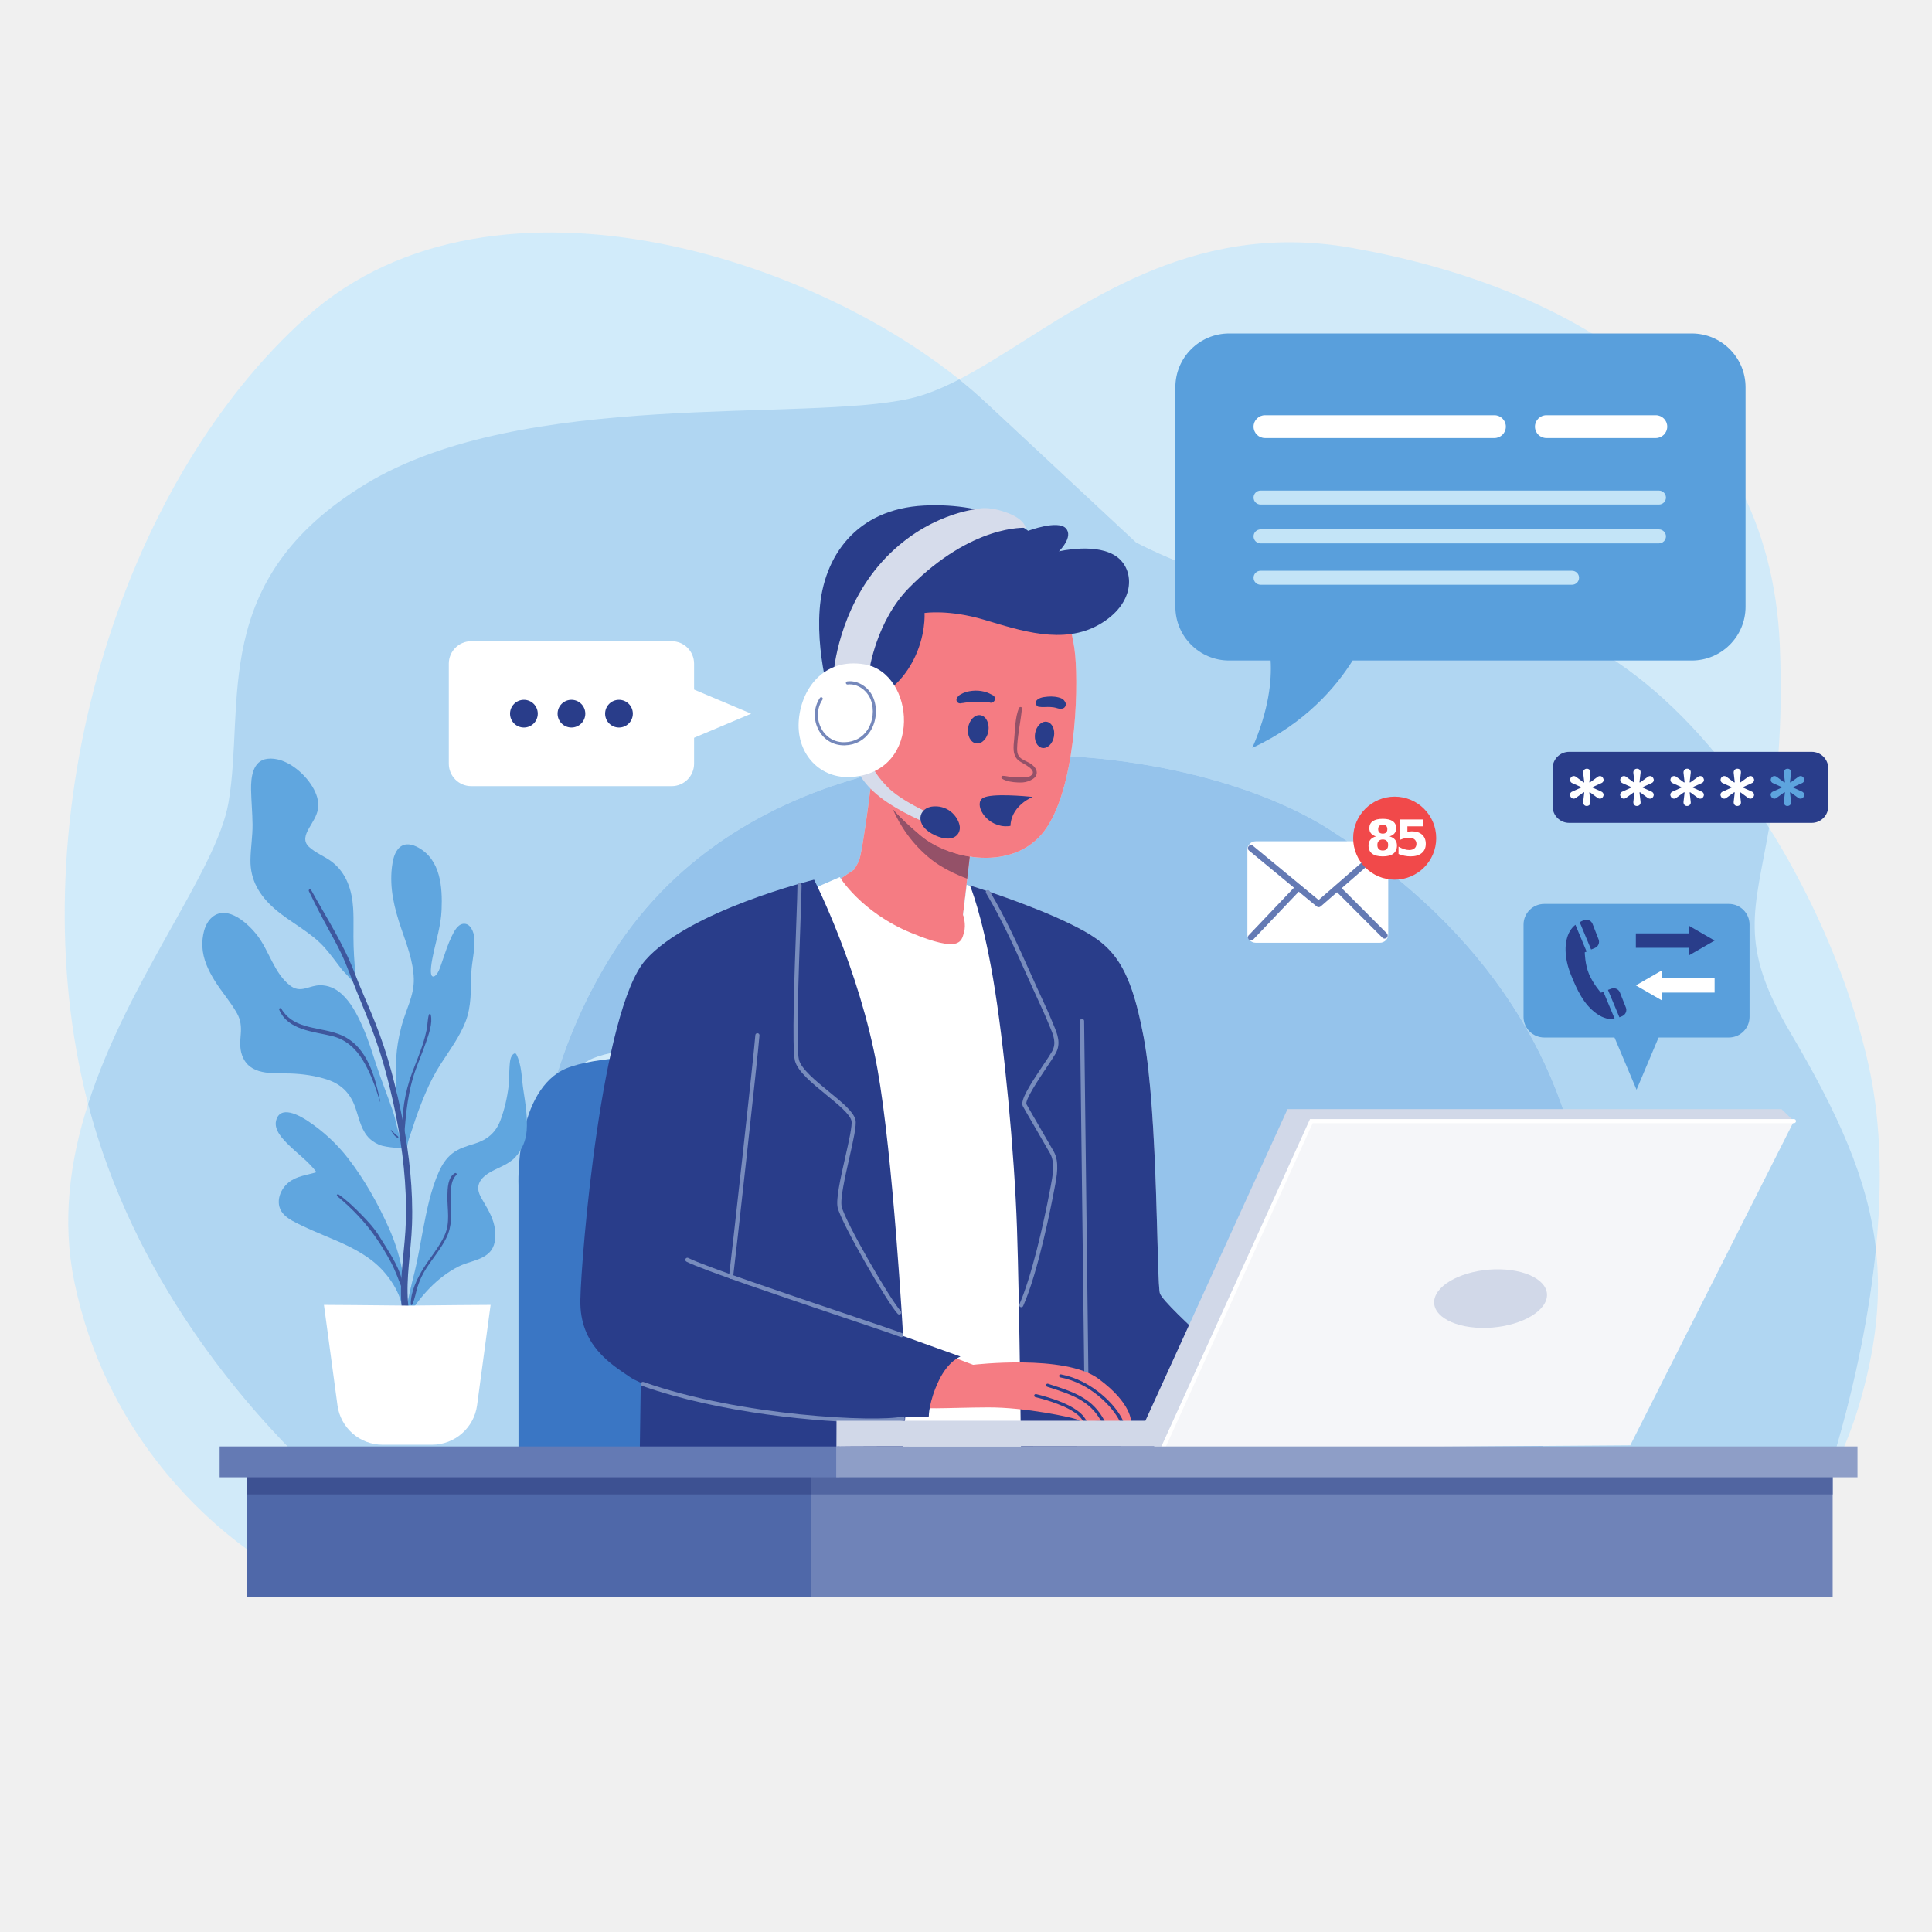
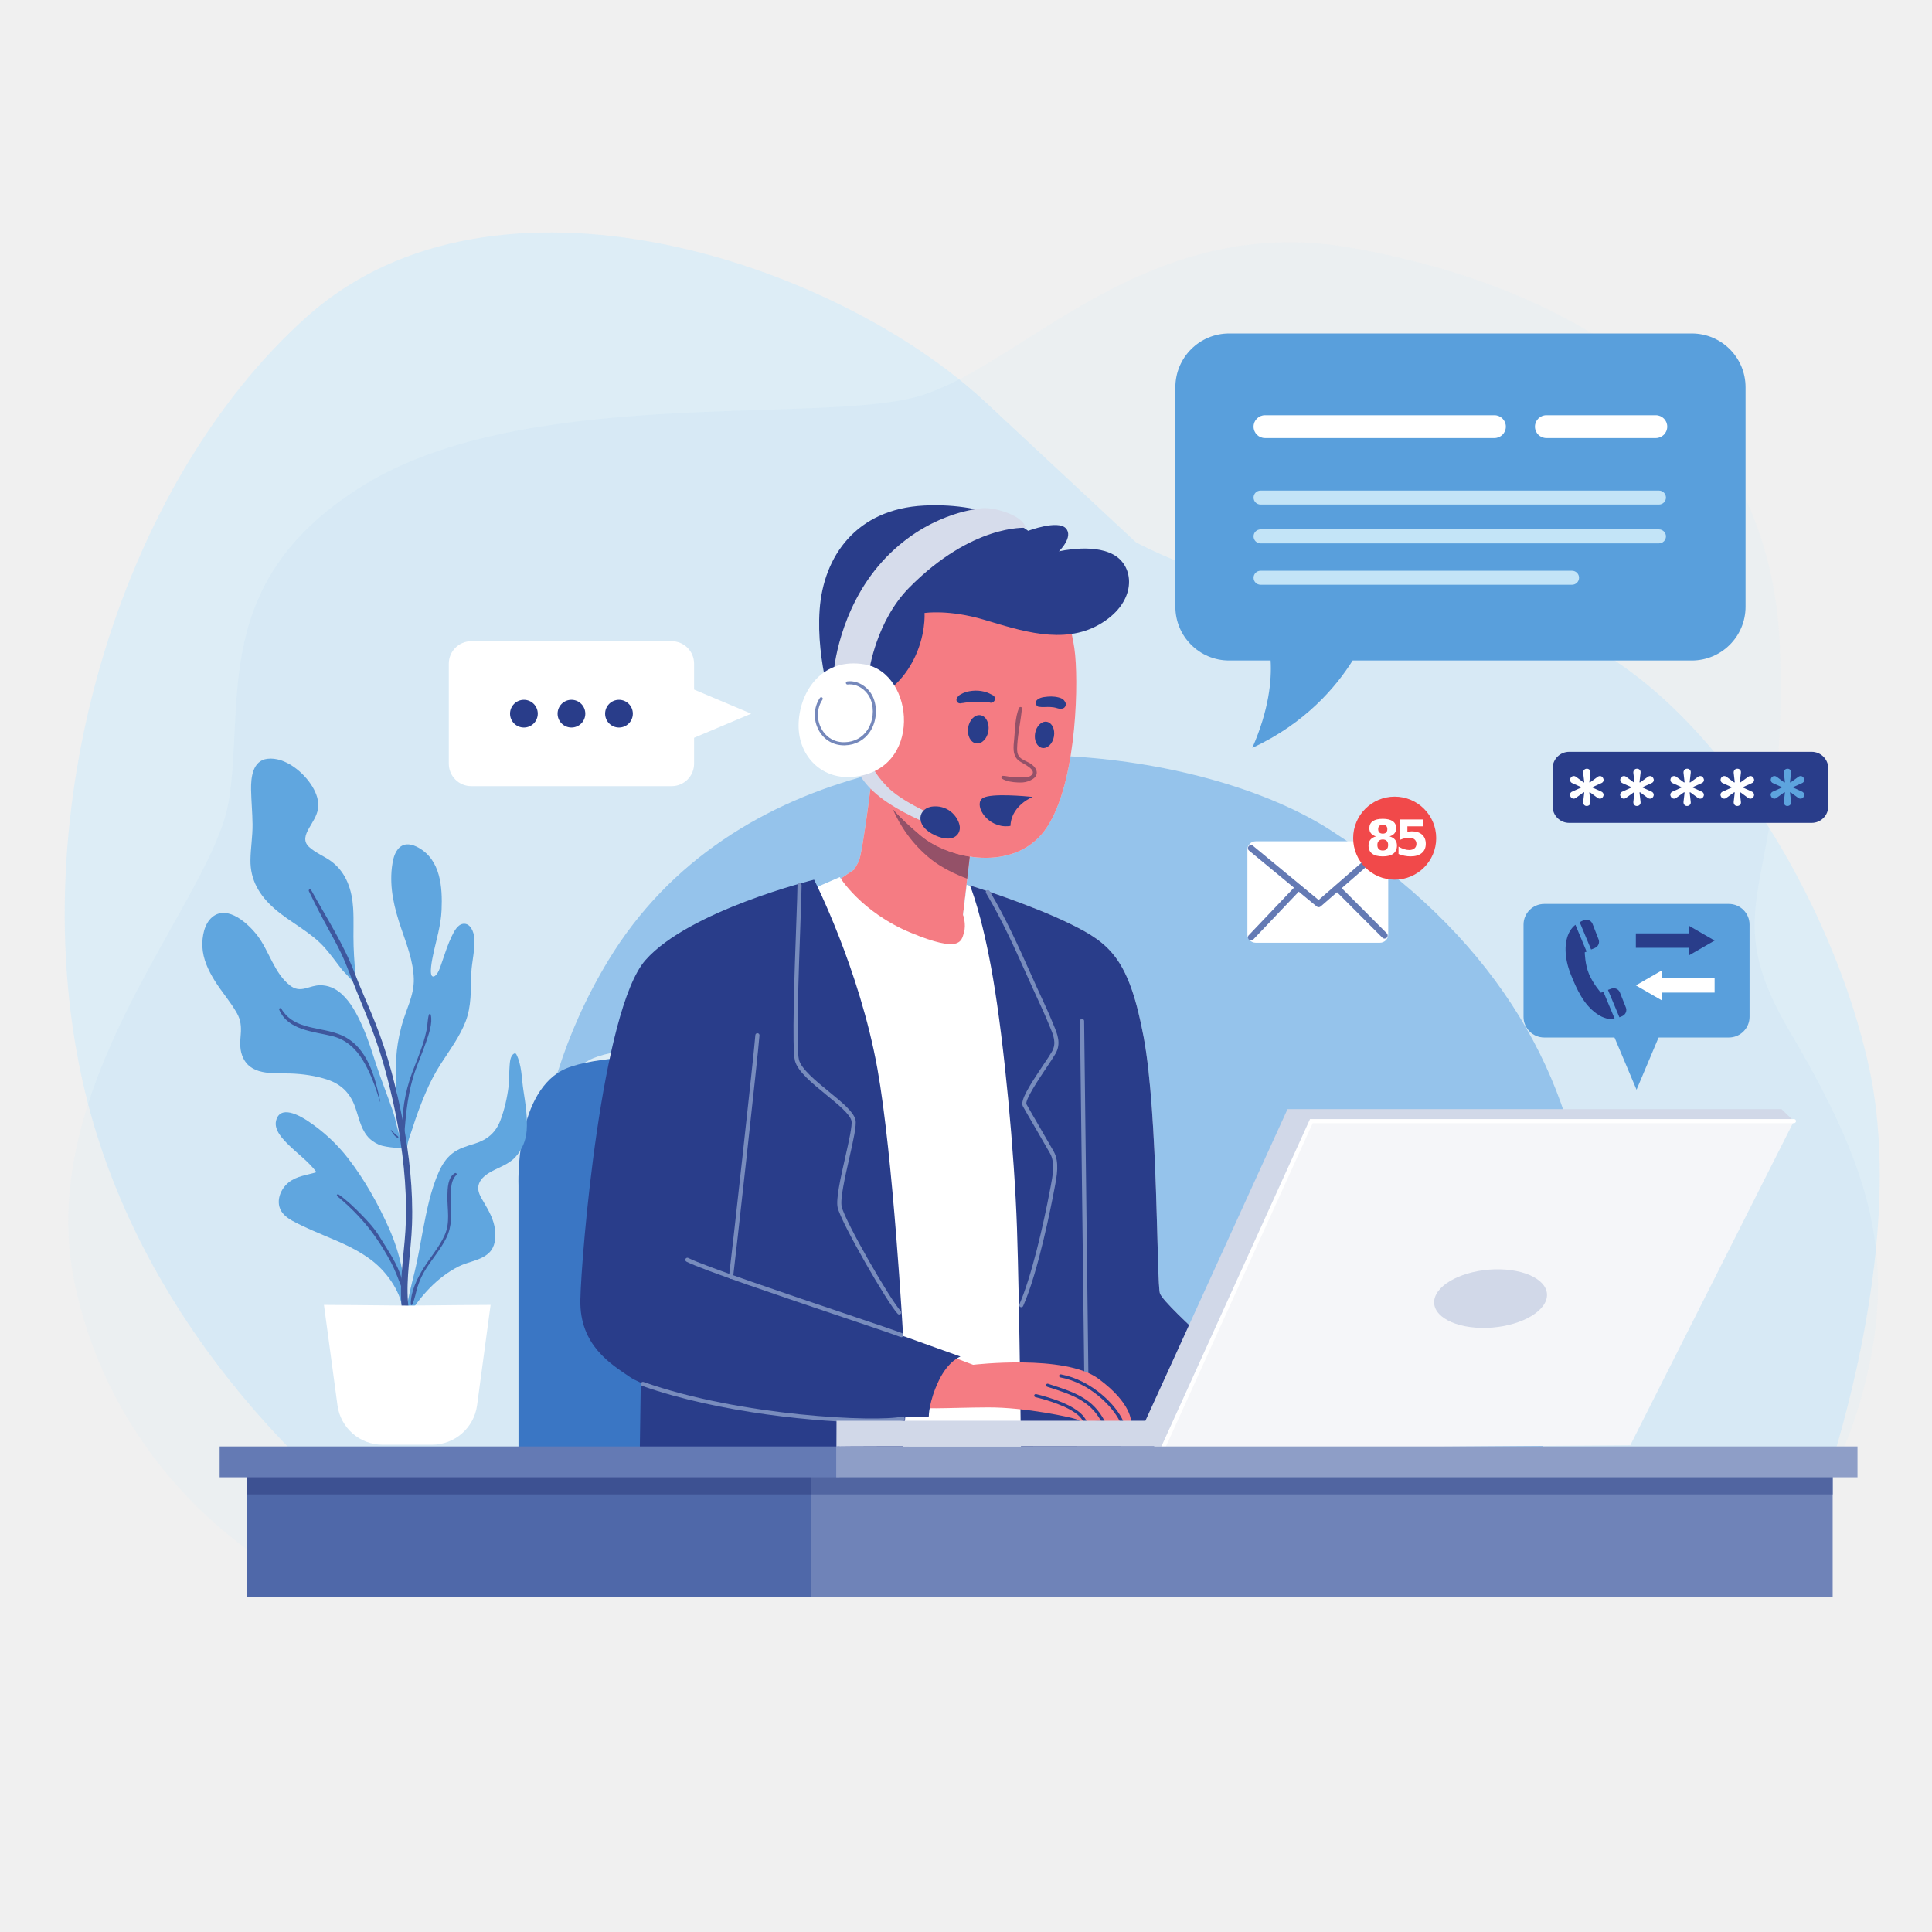
<svg xmlns="http://www.w3.org/2000/svg" version="1.1" viewBox="0 0 666.667 666.667">
  <g transform="matrix(1.070911,0,0,1.070911,-23.7894,-22.38408)" stroke-width="1.333">
    <g id="background">
-       <path d="m101.905 520.181c-14.949-10.829-45.823-38.324-55.724-86.176-4.109-19.859-1.417-39.189 4.414-57.36 14.585 55.981 49.753 96.793 72.333 118.326h-21.023v25.209m510.826-25.209h-1.099c5.371-17.309 12.275-43.6 15.041-71.552 1.633 14.569 0.269 29.68-4.495 47-2.651 9.641-5.935 17.757-9.448 24.552m-20.48-207.342c-24.105-38.368-58.06-68.838-94.586-68.838-0.791 0-1.588 0.015-2.38 0.043-2.531 0.092-5.031 0.136-7.508 0.136-56.961 0-99.528-23.308-99.528-23.308l-48.551-45.241c-2.632-2.452-5.445-4.883-8.416-7.269 27.209-14.075 59.451-44.185 106.412-44.185 6.409 0 13.091 0.56 20.073 1.8 68.412 12.137 134.62 48.551 137.93 128 1.124 26.995-1.063 45.072-3.447 58.864" fill="#d1eaf9" />
-       <path d="m143.285 512.35s-72.828-51.861-93.793-140.137c-20.966-88.276 11.034-195.31 71.724-249.379 60.69-54.068 169.931-17.655 218.483 27.587l48.551 45.241s46.345 25.379 107.036 23.172c60.689-2.207 114.757 80.552 129.102 145.656 14.344 65.103-19.863 151.17-19.863 151.17l-461.239-3.309" fill="#d1ebfa" />
-       <path d="m611.632 494.971h-95.156c9.241-24.563 19.527-59.131 16.489-85.242-5.261-45.24-30.521-88.274-82.094-121.378-19.544-12.545-50.272-21.763-83.709-23.748 2.041-12.46 2.132-25.597 1.501-32.528-1.103-12.137-6.896-22.069-6.896-22.069s-10.892-6.177-24.815-6.177c-4.213 0-8.705 0.567-13.255 2.04-19.587 6.344-26.483 36.689-24.276 52.689 0.629 4.56 1.768 8.479 3.276 11.921-33.712 8.769-64.745 27.376-84.428 59.803-28.899 47.612-27.064 97.644-19.308 133.02v31.671h-76.034c-22.58-21.533-57.748-62.345-72.333-118.326 12.961-40.387 41.436-75.052 45.241-97.122 5.518-32-6.62-71.724 44.139-102.62 50.757-30.897 141.241-19.863 175.448-27.587 5.136-1.16 10.396-3.339 15.86-6.165 2.971 2.387 5.784 4.817 8.416 7.269l48.551 45.241s42.567 23.308 99.528 23.308c2.477 0 4.977-0.044 7.508-0.136 0.792-0.028 1.589-0.043 2.38-0.043 36.527 0 70.481 30.471 94.586 68.838-4.631 26.797-9.999 37.413 6.756 65.825 15.421 26.148 25.139 47.407 27.667 69.965-2.767 27.952-9.671 54.243-15.041 71.552" fill="#b0d6f2" />
+       <path d="m101.905 520.181c-14.949-10.829-45.823-38.324-55.724-86.176-4.109-19.859-1.417-39.189 4.414-57.36 14.585 55.981 49.753 96.793 72.333 118.326h-21.023v25.209m510.826-25.209h-1.099c5.371-17.309 12.275-43.6 15.041-71.552 1.633 14.569 0.269 29.68-4.495 47-2.651 9.641-5.935 17.757-9.448 24.552m-20.48-207.342c-24.105-38.368-58.06-68.838-94.586-68.838-0.791 0-1.588 0.015-2.38 0.043-2.531 0.092-5.031 0.136-7.508 0.136-56.961 0-99.528-23.308-99.528-23.308l-48.551-45.241c-2.632-2.452-5.445-4.883-8.416-7.269 27.209-14.075 59.451-44.185 106.412-44.185 6.409 0 13.091 0.56 20.073 1.8 68.412 12.137 134.62 48.551 137.93 128 1.124 26.995-1.063 45.072-3.447 58.864" fill="#d1eaf922" />
+       <path class="dark:hidden" d="m143.285 512.35s-72.828-51.861-93.793-140.137c-20.966-88.276 11.034-195.31 71.724-249.379 60.69-54.068 169.931-17.655 218.483 27.587l48.551 45.241s46.345 25.379 107.036 23.172c60.689-2.207 114.757 80.552 129.102 145.656 14.344 65.103-19.863 151.17-19.863 151.17l-461.239-3.309" fill="#d1ebfa99" />
+       <path d="m611.632 494.971h-95.156c9.241-24.563 19.527-59.131 16.489-85.242-5.261-45.24-30.521-88.274-82.094-121.378-19.544-12.545-50.272-21.763-83.709-23.748 2.041-12.46 2.132-25.597 1.501-32.528-1.103-12.137-6.896-22.069-6.896-22.069s-10.892-6.177-24.815-6.177c-4.213 0-8.705 0.567-13.255 2.04-19.587 6.344-26.483 36.689-24.276 52.689 0.629 4.56 1.768 8.479 3.276 11.921-33.712 8.769-64.745 27.376-84.428 59.803-28.899 47.612-27.064 97.644-19.308 133.02v31.671h-76.034c-22.58-21.533-57.748-62.345-72.333-118.326 12.961-40.387 41.436-75.052 45.241-97.122 5.518-32-6.62-71.724 44.139-102.62 50.757-30.897 141.241-19.863 175.448-27.587 5.136-1.16 10.396-3.339 15.86-6.165 2.971 2.387 5.784 4.817 8.416 7.269l48.551 45.241s42.567 23.308 99.528 23.308c2.477 0 4.977-0.044 7.508-0.136 0.792-0.028 1.589-0.043 2.38-0.043 36.527 0 70.481 30.471 94.586 68.838-4.631 26.797-9.999 37.413 6.756 65.825 15.421 26.148 25.139 47.407 27.667 69.965-2.767 27.952-9.671 54.243-15.041 71.552" fill="#b0d6f222" />
    </g>
    <g class="objects">
      <path d="m579.284 355.201h-59.496c-3.68 0-6.667-2.985-6.667-6.667v-29.701c0-3.681 2.987-6.667 6.667-6.667h59.496c3.681 0 6.667 2.985 6.667 6.667v29.701c0 3.681-2.985 6.667-6.667 6.667" fill="#599fdc" />
      <path d="m549.536 372.029 9.428-22.345h-18.856z" fill="#599fdc" /> --&gt;
      <path d="m549.311 326.295h17.031v2.492l8.349-4.815-8.349-4.813v2.492h-17.031v4.644" fill="#293d8a" />
      <path d="m574.691 336.088h-17.031v-2.492l-8.349 4.813 8.349 4.813v-2.492h17.031v-4.643" fill="#fff" />
      <path d="m538.857 340.468-0.811 0.296s-2.527-2.885-3.839-6.028c-1.312-3.141-1.357-6.979-1.357-6.979l0.593-0.248-3.603-8.619c-0.641 0.501-1.253 1.147-1.748 1.983-2.037 3.444-1.836 8.729 0.215 13.893 2.049 5.163 4.241 9.768 8.241 12.664 2.36 1.709 4.383 2.008 5.953 1.76l-3.645-8.723" fill="#293d8a" />
      <path d="m541.444 339.453-1.12 0.407 3.685 8.824c0.417-0.136 0.791-0.304 1.115-0.481 0.952-0.521 1.371-1.667 0.969-2.675l-1.925-4.852c-0.428-1.076-1.635-1.62-2.724-1.223" fill="#293d8a" />
      <path d="m532.657 317.38c-0.453 0.163-0.947 0.384-1.443 0.676l3.677 8.803 1.237-0.517c1.075-0.448 1.595-1.672 1.171-2.756l-1.933-4.963c-0.419-1.077-1.621-1.636-2.709-1.243" fill="#293d8a" />
    </g>
    <g id="person">
      <path d="m516.476 494.971h-92.648c1.541-5.547 5.248-25.931 5.248-25.931s-31.448-26.943-33.103-31.357c-1.104-2.943-0.552-57.471-5.243-82.574-4.689-25.104-10.757-30.161-23.447-36.413-13.115-6.463-32.553-12.507-32.553-12.507s3.863 8.92 7.448 29.885c3.588 20.967 6.897 56.276 7.725 80.552 0.751 22.011 1.273 69.645 1.365 78.345h-39.009c0.663-6.228 3.267-31.549 2.057-34.207-0.532-1.173-13.407-1.851-29.011-2.243v-99.55s-15.868-1.108-33.136-1.108c-16.116 0-33.452 0.965-40.244 4.693-14.068 7.724-12.965 34.484-12.965 34.484v66.26c-7.756-35.376-9.591-85.408 19.308-133.02 19.683-32.427 50.716-51.033 84.428-59.803 0.151 0.343 0.304 0.681 0.461 1.015-1.107 8.797-3.284 25.255-4.289 27.064l-1.379 2.483-6.897 4.691s13.241 18.759 29.517 21.792c2.211 0.413 4.095 0.591 5.701 0.591 10.225 0 9.195-7.211 9.195-7.211l-2.483-5.241 2.165-18.757c1.697 0.263 3.423 0.405 5.143 0.405 7.149 0 14.219-2.443 18.899-8.683 4.261-5.681 6.897-14.661 8.431-24.024 33.437 1.985 64.165 11.203 83.709 23.748 51.573 33.104 76.833 76.138 82.094 121.378 3.037 26.112-7.248 60.68-16.489 85.242" fill="#95c3eb" />
      <path d="m189.281 509.163v-106.351s-1.181-28.658 13.885-36.929c15.067-8.272 78.583-3.84 78.583-3.84v147.12h-92.468" fill="#3a76c4" stroke-width="1.428" />
      <path d="m303.835 266.005s-3.585 30.069-4.965 32.552l-1.379 2.483-6.897 4.691s13.241 18.759 29.517 21.792c16.276 3.035 14.896-6.62 14.896-6.62l-2.483-5.241 3.312-28.691s-29.519-13.516-32.001-20.965" fill="#f57c83" />
      <path d="m282.042 308.213 10.759-4.691s6.897 11.311 22.897 17.932c16 6.62 16.276 2.759 17.103 0 0.828-2.759-0.276-5.793-0.276-5.793l1.184-9.659 6.399 2.132 22.211 179.664-57.103 2.759-23.173-182.344" fill="#fff" />
      <path d="m334.731 306.189s3.863 8.92 7.448 29.885c3.588 20.967 6.897 56.276 7.725 80.552 0.827 24.276 1.38 79.724 1.38 79.724h72c0.827 0 5.792-27.309 5.792-27.309s-31.448-26.943-33.103-31.357c-1.104-2.943-0.552-57.471-5.243-82.574-4.689-25.104-10.757-30.161-23.447-36.413-13.115-6.463-32.553-12.507-32.553-12.507" fill="#293d8a" />
      <path d="m372.248 464.741c-0.368 0-0.667-0.299-0.667-0.667 0-1.972-0.351-29.995-0.688-57.095-0.34-27.104-0.691-55.131-0.691-57.112 0-0.369 0.299-0.667 0.667-0.667s0.667 0.297 0.667 0.667c0 1.972 0.351 29.995 0.689 57.095 0.339 27.104 0.689 55.131 0.689 57.112 0 0.368-0.297 0.667-0.667 0.667" fill="#788cbd" />
      <path d="m228.801 458.005-0.551 38.345h83.861s3.587-32.552 2.207-35.585c-1.379-3.036-85.517-2.76-85.517-2.76" fill="#293d8a" />
      <path d="m333.867 304.032c-3.641-1.336-8.316-3.547-11.733-6.301-5.987-4.827-9.821-10.576-12.307-16.216 2.767 3.145 5.828 5.867 8.904 8.491 3.896 3.323 9.741 5.932 15.959 6.899l-0.823 7.128" fill="#945168" />
      <path d="m361.767 210.005s5.793 9.932 6.896 22.069c1.104 12.139 0 43.311-9.932 56.552-9.931 13.241-30.62 9.379-40 1.379-8.607-7.341-17.103-15.448-19.309-31.448s4.689-46.345 24.276-52.689c19.585-6.345 38.069 4.137 38.069 4.137" fill="#f57c83" />
      <path d="m386.652 479.007s-0.973 0-2.453-0.04c-0.347-0.013-0.733 0-1.135-0.013-1.425-0.04-3.159-0.079-4.905-0.132-0.387-0.015-0.787-0.028-1.173-0.041-1.733-0.04-3.213 0.173-4.6 0.095h-0.04c-0.293-0.015-0.72 0.025-1.067 0.039-0.173 0.015-0.333 0.027-0.44 0.015-0.8-0.148-0.96-0.333-1.827-0.72-1.12-0.508-16.281-3.893-28.615-3.815-12.319 0.053-23.372 0.893-25.172-0.613-1.813-1.533-2.907-17.012 7.613-18.027l12.933 4.907s29.533-3.505 40.36 4.48c10.853 7.987 10.52 13.867 10.52 13.867" fill="#f57c83" />
      <path d="m372.346 478.875c-0.293-0.015-0.72 0.025-1.067 0.039-0.267-0.425-0.828-1.2-1.133-1.52-3.333-3.4-11.387-5.6-14.307-6.307-0.267-0.067-0.441-0.333-0.373-0.599 0.053-0.268 0.333-0.428 0.613-0.375 4.253 1.027 13.28 3.655 15.84 7.96 0.08 0.12 0.293 0.533 0.427 0.801" fill="#293d8a" />
      <path d="m378.163 478.821c-0.387-9e-3 -0.787-0.02-1.173-0.043-3.64-6.637-9.595-8.543-16.953-10.909l-0.436-0.145c-0.252-0.085-0.405-0.369-0.317-0.633 0.085-0.252 0.356-0.405 0.633-0.319l0.423 0.144c7.781 2.497 14.043 4.504 17.824 11.905" fill="#293d8a" />
      <path d="m384.2 478.967c-0.347-9e-3 -0.733-5e-3 -1.135-0.015-2.207-4.641-9.512-12.408-19.177-14.219-0.279-0.047-0.46-0.304-0.413-0.583 0.06-0.267 0.317-0.445 0.584-0.399 9.956 1.869 17.988 10.001 20.141 15.215" fill="#293d8a" />
      <path d="m306.042 244.903s6.069-2.897 10.345-11.035 3.724-15.448 3.724-15.448 7.724-1.241 19.311 2.207c11.585 3.448 25.379 8.139 36.965 1.517s11.587-17.241 5.931-21.655c-6.333-4.944-18.896-1.932-18.896-1.932s4.827-4.689 2.207-7.448c-2.621-2.759-12.137 0.828-12.137 0.828s-11.587-9.241-33.517-8.139c-21.932 1.104-32.415 16.415-33.656 33.517-1.241 17.104 4.967 34.207 4.967 34.207l14.757-6.62" fill="#293d8a" />
      <path d="m350.959 273.039c-0.253 0-0.519-7e-3 -0.8-0.019-1.624-0.063-3.665-0.331-5.059-1.203-0.412-0.259-0.256-0.932 0.249-0.932h3e-3c0.867 4e-3 1.713 0.265 2.579 0.331 0.804 0.059 1.617 0.093 2.423 0.131 0.468 0.021 1.023 0.064 1.588 0.064 0.847 0 1.712-0.096 2.328-0.504 2.693-1.783-2.543-3.983-3.651-4.799-2.317-1.708-1.852-4.657-1.609-7.187 0.313-3.252 0.283-6.809 1.525-9.873 0.089-0.219 0.319-0.335 0.531-0.335 0.24 0 0.46 0.148 0.432 0.465-0.351 3.904-1.253 7.757-1.499 11.68-0.104 1.632-0.224 3.392 1.236 4.437 1.053 0.755 2.333 1.115 3.377 1.888 0.905 0.672 1.808 1.751 1.647 2.953-0.141 1.069-1.013 1.7-1.913 2.147-1.208 0.6-2.171 0.755-3.387 0.755" fill="#945168" />
      <path d="m361.811 258.221c-0.412 2.325-2.103 3.969-3.779 3.673-1.675-0.296-2.699-2.423-2.288-4.747 0.412-2.325 2.103-3.971 3.779-3.675 1.675 0.296 2.7 2.423 2.288 4.748" fill="#293d8a" />
      <path d="m340.703 256.379c-0.373 2.509-2.14 4.324-3.948 4.056-1.808-0.269-2.971-2.521-2.597-5.029 0.373-2.509 2.141-4.325 3.949-4.056 1.807 0.269 2.969 2.521 2.596 5.029" fill="#293d8a" />
      <path d="m356.896 248.636c1.289 0.217 2.591-5e-3 3.891 0.087 0.313 0.021 0.621 0.068 0.935 0.099 0.221 0.02-0.415-0.067-0.105-0.016l0.199 0.033c0.163 0.029 0.325 0.063 0.485 0.101 0.277 0.068 0.545 0.172 0.823 0.233 0.252 0.055 0.532 0.113 0.785 0.101 0.143-0.019 0.283-0.037 0.425-0.057l-0.268 0.049 0.528-0.057c0.74-0.173 1.196-1.029 0.989-1.744-0.06-0.205-0.151-0.392-0.281-0.561l-0.169-0.215 0.156 0.179-0.171-0.227c-0.073-0.123-0.171-0.221-0.295-0.295l-0.312-0.237c-0.341-0.237-0.791-0.376-1.196-0.48-0.769-0.199-1.577-0.3-2.369-0.304-0.789-4e-3 -1.568 0.079-2.348 0.187-0.688 0.095-1.453 0.329-2.012 0.744-0.431 0.321-0.696 0.733-0.621 1.297 0.063 0.467 0.431 0.997 0.932 1.083" fill="#293d8a" />
      <path d="m342.183 244.945c-0.175-0.104-0.353-0.195-0.539-0.279-0.156-0.071-0.583-0.295-0.26-0.119l-0.355-0.189c-0.535-0.269-1.089-0.449-1.667-0.596-1.259-0.321-2.584-0.403-3.875-0.267-1.377 0.145-2.635 0.479-3.828 1.197-0.168 0.103-0.341 0.201-0.481 0.341-0.095 0.12-0.188 0.241-0.279 0.364l0.079-0.12c-0.368 0.257-0.583 0.679-0.579 1.124 3e-3 0.428 0.225 0.785 0.597 0.992 0.449 0.251 0.876 0.131 1.34 0.012h-0.699c0.383 0.059 0.652 0.075 1.039-0.011 0.015-3e-3 0.372-0.092 0.136-0.043-0.221 0.048 0.376-0.045 0.441-0.055 0.076-0.011 0.491-0.052 0.052-9e-3l0.243-0.028c0.207-0.025 0.416-0.052 0.624-0.068 0.911-0.073 1.819-0.115 2.731-0.144 0.847-0.028 1.709-0.035 2.555 1e-3 0.364 0.016 0.724 0.028 1.088 0.039 0.203 5e-3 0.117 0.037-0.023-7e-3l0.227 0.059c0.151 0.041 0.299 0.091 0.444 0.147 0.589 0.224 1.295-0.201 1.512-0.743 0.237-0.589 0.036-1.267-0.524-1.6" fill="#293d8a" />
      <path d="m348.732 283.293c1.267-2.545 3.569-4.411 6.232-5.611-2.311-0.235-13.224-1.245-15.977 0.319-3.085 1.751 0.571 8.784 6.949 9.137 0.671 0.037 1.28-0.017 1.86-0.108 0.052-1.284 0.348-2.555 0.936-3.737" fill="#293d8a" />
      <path d="m298.318 268.489s1.104 4.276 7.448 9.241c6.345 4.965 15.541 8.597 15.541 8.597l0.735-3.219s-9.517-4.139-13.931-8.689c-4.413-4.552-4.965-7.035-4.965-7.035l-4.828 1.104" fill="#d6dceb" />
      <path d="m323.146 280.728c5.107-0.237 7.956 3.8 8.312 6.412 0.356 2.613-2.097 5.543-7.837 2.969-7.129-3.196-5.58-9.144-0.475-9.381" fill="#293d8a" />
      <path d="m302.318 236.903s2.205-15.853 12.828-26.621c20.276-20.551 37.517-19.311 37.517-19.311s-0.139-2.896-6.621-5.103c-6.087-2.072-8.827-0.965-8.827-0.965s-16.691 1.379-30.759 16.965c-14.069 15.587-15.587 35.448-15.587 35.448l11.448-0.413" fill="#d6dceb" />
      <path d="m300.801 234.971c-13.283-2.251-20.689 8.139-21.241 18.621s7.065 18.452 17.241 17.655c22.897-1.792 20.276-33.516 4-36.276" fill="#fff" />
      <path d="m294.187 261.06c-3.507 0-6.471-1.763-8.164-4.865-1.815-3.324-1.663-7.416 0.388-10.425 0.156-0.225 0.465-0.285 0.695-0.131 0.228 0.156 0.288 0.467 0.132 0.695-1.841 2.701-1.973 6.384-0.337 9.381 1.553 2.845 4.295 4.457 7.541 4.341 3.035-0.081 5.607-1.469 7.243-3.909 1.867-2.785 2.296-6.631 1.093-9.796-1.193-3.141-4.465-5.283-7.44-4.893-0.269 0.035-0.525-0.156-0.561-0.431-0.037-0.273 0.155-0.524 0.429-0.561 3.48-0.464 7.135 1.915 8.507 5.529 1.315 3.46 0.844 7.663-1.197 10.708-1.821 2.717-4.679 4.263-8.047 4.353l-0.281 4e-3" fill="#7588bb" />
      <path d="m284.525 304.351s-40.275 9.931-54.344 25.931-20.689 94.897-20.965 109.517c-0.276 14.621 9.931 20.691 16 24.828 6.069 4.139 32.827 11.587 54.344 12.691 21.517 1.103 41.932 0 41.932 0s-0.069-4.691 3.24-11.588c3.071-6.396 6.967-7.724 6.967-7.724l-18.483-6.62s-3.236-57.992-8.276-86.068c-5.793-32.277-20.415-60.967-20.415-60.967" fill="#293d8a" />
      <path d="m351.284 442.12-0.271-0.057c-0.337-0.149-0.489-0.543-0.34-0.879 3.775-8.515 7.684-25.229 9.887-36.956l0.18-0.948c0.667-3.449 1.496-7.739-0.159-10.7-0.844-1.511-2.749-4.788-4.583-7.939-1.903-3.271-3.7-6.361-4.199-7.283-0.971-1.801 2.088-6.612 6.516-13.211 1.195-1.784 2.229-3.324 2.832-4.367 1.579-2.731 0.527-5.232-0.689-8.128l-0.413-0.997c-1.103-2.708-2.357-5.42-3.568-8.043-0.495-1.071-0.991-2.144-1.479-3.223-0.648-1.425-1.297-2.876-1.956-4.343-3.899-8.691-7.929-17.676-13.092-26.357-0.188-0.316-0.084-0.725 0.232-0.913 0.317-0.187 0.725-0.084 0.915 0.233 5.2 8.745 9.247 17.767 13.161 26.491 0.657 1.467 1.307 2.915 1.953 4.34 0.488 1.075 0.981 2.145 1.475 3.213 1.219 2.636 2.479 5.363 3.593 8.099l0.408 0.984c1.241 2.953 2.524 6.008 0.613 9.311-0.625 1.083-1.669 2.64-2.879 4.441-2.308 3.441-7.113 10.604-6.449 11.835 0.488 0.904 2.28 3.985 4.177 7.247 1.837 3.159 3.748 6.444 4.595 7.959 1.893 3.387 1.012 7.943 0.305 11.604l-0.181 0.94c-0.803 4.271-5.051 26.136-9.976 37.249-0.111 0.251-0.355 0.397-0.609 0.397" fill="#788cbd" />
      <path d="m311.974 444.465c-0.172 0-0.344-0.065-0.473-0.196-3.135-3.16-18.252-29.335-19.377-34.257-0.616-2.695 0.931-9.529 2.427-16.14 1.159-5.121 2.357-10.417 2.016-11.851-0.509-2.143-4.375-5.301-8.113-8.355-4.516-3.688-9.185-7.504-10.089-10.94-1.028-3.905-0.149-28.355 0.432-44.532 0.209-5.817 0.375-10.412 0.373-12.051 0-0.368 0.299-0.667 0.667-0.667s0.667 0.297 0.667 0.665c1e-3 1.664-0.164 6.269-0.375 12.1-0.543 15.121-1.452 40.428-0.475 44.145 0.795 3.016 5.496 6.857 9.644 10.247 4.091 3.341 7.953 6.497 8.567 9.079 0.412 1.733-0.712 6.701-2.013 12.452-1.395 6.164-2.975 13.149-2.427 15.549 1.104 4.827 15.945 30.512 19.024 33.613 0.259 0.263 0.257 0.684-4e-3 0.943-0.131 0.129-0.3 0.195-0.469 0.195" fill="#788cbd" />
      <path d="m257.767 433.017-0.093-7e-3c-0.365-0.052-0.619-0.389-0.568-0.753 0.489-3.468 8.143-72.534 8.493-77.824 0.025-0.369 0.343-0.657 0.711-0.621 0.367 0.024 0.644 0.343 0.62 0.709-0.352 5.299-8.013 74.45-8.504 77.922-0.047 0.332-0.332 0.573-0.659 0.573" fill="#788cbd" />
      <path d="m312.663 451.774-0.251-0.048c-1.696-0.687-9.188-3.215-18.673-6.412-19.144-6.457-45.364-15.299-50.349-17.889-0.327-0.169-0.453-0.572-0.284-0.899 0.169-0.328 0.569-0.459 0.899-0.284 4.895 2.543 32.136 11.729 50.161 17.807 9.507 3.208 17.015 5.739 18.748 6.441 0.341 0.139 0.505 0.527 0.367 0.868-0.105 0.259-0.355 0.416-0.617 0.416" fill="#788cbd" />
      <path d="m303.457 479.275c-16.848 0-49.512-3.037-74.325-11.813-0.348-0.124-0.529-0.504-0.407-0.852 0.121-0.345 0.507-0.528 0.851-0.405 31.347 11.088 75.197 12.981 83.356 11.149 0.359-0.077 0.715 0.147 0.796 0.505 0.081 0.359-0.145 0.716-0.504 0.797-1.767 0.395-5.181 0.619-9.767 0.619" fill="#788cbd" />
    </g>
    <g id="plant">
      <path d="m110.613 313.653c5.231 4.6 11.855 7.549 16.445 12.869 1.806 2.093 3.428 4.321 5.105 6.516 1.22 1.597 4.478 4.247 5.006 6.255 0.233 0.884 0.184-0.313-0.051-1.2l-0.039-0.111c-0.459-4.065-0.787-8.147-0.929-12.236-0.143-4.079 0.112-8.173-0.144-12.245-0.36-5.745-2.153-11.308-6.849-14.907-2.295-1.76-5.245-2.831-7.355-4.783-2.003-1.853-1.199-3.976-0.021-6.043 1.102-1.935 2.438-3.835 2.867-6.061 0.488-2.531-0.463-5.141-1.747-7.296-2.731-4.587-8.79-9.7-14.527-9.015-4.785 0.572-5.328 6.092-5.259 9.937 0.067 3.739 0.437 7.465 0.472 11.207 0.037 3.843-0.616 7.613-0.671 11.439-0.093 6.508 2.914 11.467 7.698 15.673" fill="#60a6df" />
      <path d="m159.212 373.362c1.456-3.473 3.127-6.72 5.181-9.879 2.819-4.333 5.945-8.556 7.837-13.409 1.933-4.955 1.649-10.253 1.84-15.472 0.139-3.833 1.279-7.657 0.971-11.501-0.147-1.844-1.209-4.827-3.595-4.521-1.856 0.237-2.959 2.539-3.672 4.007-1.245 2.563-2.108 5.296-3.033 7.984-0.36 1.052-0.705 2.123-1.161 3.137-0.265 0.591-1.109 2.031-1.905 1.835-1.356-0.335-0.125-5.869 0.076-6.849 1.012-4.923 2.536-9.497 2.748-14.563 0.307-7.344-0.264-16.087-7.447-20.103-1.879-1.049-4.257-1.675-6.041-0.104-1.76 1.548-2.257 4.233-2.519 6.443-0.801 6.783 0.795 13.205 2.968 19.587 1.795 5.269 3.933 10.707 4.089 16.341 0.151 5.424-2.672 10.231-3.996 15.355-2.111 8.165-1.675 12.495-1.684 15.139-0.015 3.313 0.107 6.591 0.348 9.893 0.224 3.036 0.487 6.073 0.857 9.095 0.076 0.612 0.145 1.251 0.227 1.889-1.167-2.809-1.575-6.027-2.541-8.849-1.716-5.019-3.711-9.933-5.359-14.976-1.361-4.167-2.647-8.361-4.445-12.367-1.685-3.759-3.721-7.731-6.866-10.488-1.901-1.667-4.206-2.641-6.748-2.621-1.626 0.012-3.088 0.575-4.641 0.985-1.911 0.505-3.415 0.331-4.987-0.877-5.148-3.957-6.714-11.052-10.525-16.063-2.843-3.737-9.587-10.108-14.546-6.032-2.631 2.161-3.356 6.339-3.218 9.541 0.173 4.017 1.929 7.692 4.02 11.052 2.224 3.572 5.095 6.771 7.139 10.444 1.208 2.169 1.397 4.248 1.205 6.696-0.18 2.305-0.382 4.539 0.404 6.763 2.36 6.679 9.729 5.747 15.46 5.921 4.01 0.121 8.313 0.719 12.12 2.001 4.401 1.481 7.263 4.345 8.836 8.697 1.137 3.151 1.747 6.727 3.891 9.403 1.008 1.259 2.343 2.188 3.811 2.837 2.235 0.987 9.049 1.419 9.1 0.796 0.168-2.084 1.156-4.283 1.775-6.26 1.16-3.708 2.524-7.325 4.027-10.907" fill="#60a6df" />
      <path d="m190.853 372.104c-0.593-3.819-0.48-8.027-2.288-11.533-0.129-0.251-0.471-0.315-0.704-0.185-1.296 0.719-1.349 2.812-1.456 4.095-0.175 2.128-0.044 4.261-0.307 6.384-0.459 3.728-1.32 7.571-2.664 11.084-1.519 3.976-4.283 6.229-8.296 7.471-2.579 0.796-5.108 1.491-7.26 3.201-1.928 1.533-3.267 3.647-4.26 5.872-2.679 6.009-3.955 12.727-5.197 19.147-0.836 4.323-1.519 8.665-2.568 12.945-1.049 4.276-2.176 8.531-2.777 12.9-0.101 0.22-0.209 0.439-0.303 0.661-0.275 0.653 0.747 1.007 1.099 0.463 4.144-6.377 9.191-12.101 16.076-15.613 3.109-1.585 7.24-1.915 9.833-4.407 1.973-1.896 2.244-4.789 1.949-7.368-0.388-3.388-2.011-6.176-3.703-9.063-0.928-1.587-2.025-3.285-1.651-5.213 0.353-1.819 1.865-3.155 3.365-4.087 2.863-1.777 6.209-2.577 8.553-5.139 2.177-2.379 3.384-5.339 3.625-8.544 0.321-4.272-0.415-8.852-1.068-13.071" fill="#60a6df" />
      <path d="m134.365 394.121c-3.655-4.709-8.068-8.771-13.033-12.068-2.649-1.759-8.898-5.229-10.159-0.04-0.74 3.041 2.237 6.033 4.196 7.94 2.944 2.865 6.349 5.337 8.833 8.64-3.076 0.98-6.289 1.172-8.961 3.297-3.164 2.519-4.583 7.38-1.446 10.464 1.529 1.503 3.556 2.425 5.459 3.348 2.475 1.197 4.995 2.284 7.531 3.344 5.477 2.287 11.023 4.608 15.694 8.356 4.76 3.819 9.236 10.276 9.613 16.507 0.037 0.595-0.189 0.053 0.165-0.219 0.195 0.175 0.848-0.139 0.844-0.485-0.097-9.247-1.759-18.049-5.537-26.519-3.501-7.852-7.92-15.763-13.2-22.565" fill="#60a6df" />
      <path d="m121.738 308.049c2.017 4.187 4.125 8.276 6.365 12.357 2.155 3.929 4.308 7.829 5.92 12.021 1.985 5.161 4.067 10.245 6.165 15.361 2.181 5.317 4.131 10.736 5.695 16.267 3.053 10.799 5.321 21.913 6.443 33.081 0.571 5.68 0.829 11.393 0.673 17.099-0.123 4.46-0.625 8.871-1.044 13.308-0.436 4.615-0.751 9.285-0.364 13.917 0.323 3.872 0.939 8.475 3.944 11.237 0.587 0.541 1.42-0.133 1.079-0.832-3.571-7.323-3.371-15.307-2.688-23.247 0.377-4.384 0.9-8.744 1.048-13.144 0.188-5.599-0.032-11.208-0.559-16.784-1.036-10.961-3.221-21.792-6.056-32.421-1.455-5.449-3.253-10.793-5.325-16.041-2.079-5.257-4.477-10.371-6.491-15.655-3.64-9.556-9.189-18.029-14.103-26.935-0.255-0.463-0.926-0.056-0.701 0.409" fill="#3e579e" />
      <path d="m152.489 386.189c0.577-6.959 1.193-13.66 3.54-20.299 1.093-3.096 2.42-6.107 3.476-9.215 0.872-2.569 2.177-6.092 1.505-8.823-0.075-0.305-0.519-0.289-0.603 0-0.449 1.56-0.4 3.271-0.723 4.869-0.316 1.556-0.736 3.087-1.22 4.599-1.029 3.216-2.375 6.297-3.54 9.463-2.251 6.115-3.407 12.888-2.915 19.405 0.023 0.308 0.453 0.308 0.479 0" fill="#3e579e" />
      <path d="m112.164 346.197c2.763 6.673 11.066 7.059 17.114 8.553 4.319 1.067 7.507 3.948 9.797 7.688 2.507 4.092 4.201 8.896 5.595 13.463l0.081-0.021c-1.692-7.999-4.116-17.629-12.361-21.351-6.607-2.983-15.314-1.484-19.54-8.621-0.208-0.351-0.853-0.115-0.685 0.289" fill="#3e579e" />
      <path d="m148.122 385.133c0.329 0.444 0.631 0.908 0.969 1.343 0.168 0.216 0.339 0.419 0.551 0.592 0.217 0.177 0.471 0.397 0.768 0.392 0.124-3e-3 0.211-0.14 0.144-0.251-0.136-0.223-0.383-0.357-0.575-0.527-0.199-0.175-0.4-0.347-0.592-0.527-0.387-0.365-0.74-0.763-1.117-1.136l-0.148 0.113" fill="#3e579e" />
      <path d="m130.849 406.302c4.765 3.911 9.161 8.539 12.653 13.609 1.669 2.424 3.211 4.989 4.608 7.579 1.527 2.829 2.528 5.819 3.724 8.785 0.091 0.225 0.503 0.231 0.471-0.063-0.661-6.276-4.636-11.656-7.82-16.877-1.653-2.712-3.709-4.899-5.92-7.16-2.283-2.336-4.609-4.545-7.286-6.429-0.326-0.229-0.741 0.3-0.43 0.556" fill="#3e579e" />
      <path d="m168.79 398.914c-2.295 1.3-2.369 4.925-2.415 7.24-0.087 4.447 1.015 8.623-0.937 12.86-1.763 3.828-4.579 7.024-6.792 10.579-2.073 3.327-4.117 7.58-4.072 11.585 3e-3 0.231 0.357 0.363 0.465 0.127 0.835-1.819 1.135-3.884 1.733-5.789 0.672-2.143 1.611-4.088 2.827-5.972 2.131-3.301 4.745-6.307 6.475-9.857 1.821-3.743 1.555-7.449 1.433-11.504-0.076-2.585-0.335-6.74 1.749-8.663 0.328-0.301-0.091-0.817-0.467-0.605" fill="#3e579e" />
      <path d="m153.446 441.592c-9.244-0.128-26.852-0.229-26.852-0.229l4.357 32.349c0.98 7.277 7.192 12.708 14.534 12.708h15.917c7.344 0 13.556-5.431 14.536-12.708l4.357-32.349s-17.608 0.101-26.851 0.229" fill="#fff" />
    </g>
    <g id="laptop">
      <path d="m600.249 382.144-52.737 104.458-153.745 1.105 47.448-107.036 159.034 1.472" fill="#f5f6f9" />
      <path d="m291.727 487.055 0.029-8.36h99.528l45.792-100.414h159.172l4.001 3.863h-155.494l-47.587 104.828s-105.441-0.191-105.441 0.084" fill="#d1d8e8" />
      <path d="m520.412 439.786c-1.737 5.211-11.164 9.235-21.056 8.987-9.892-0.247-16.503-4.671-14.767-9.883 1.737-5.209 11.164-9.233 21.056-8.985 9.892 0.248 16.504 4.672 14.767 9.881" fill="#d1d8e8" />
      <path d="m397.17 487.638-0.276-0.06c-0.335-0.152-0.484-0.547-0.332-0.883l47.764-105.218h155.924c0.369 0 0.667 0.297 0.667 0.667 0 0.368-0.297 0.667-0.667 0.667h-155.065l-47.408 104.437c-0.111 0.244-0.355 0.391-0.607 0.391" fill="#fff" />
    </g>
    <g id="table">
      <path d="m101.814 535.522h182.896v-40.55h-182.896z" fill="#4f68a9" />
      <path d="m283.665 535.522h329.066v-40.55h-329.066z" fill="#6f83b8" />
      <path d="m101.814 502.419h181.85v-7.448h-181.85z" fill="#3d5192" />
      <path d="m612.73 502.419h-329.066v-7.448h329.066v7.448" fill="#5165a1" />
      <path d="m292.71 496.902h-199.723v-9.931h199.723v9.931" fill="#647ab4" />
      <path d="m620.73 496.902h-329.065v-9.931h329.065v9.931" fill="#8e9ec7" />
    </g>
    <g class="objects">
      <path d="m238.625 274.211h-64.565c-3.996 0-7.235-3.239-7.235-7.235v-32.233c0-3.995 3.239-7.235 7.235-7.235h64.565c3.995 0 7.235 3.24 7.235 7.235v32.233c0 3.996-3.24 7.235-7.235 7.235" fill="#fff" />
      <path d="m264.259 250.86-24.249-10.232v20.464z" fill="#fff" />
      <path d="m195.492 250.86c0 2.467-2 4.465-4.467 4.465s-4.467-1.999-4.467-4.465c0-2.468 2-4.467 4.467-4.467s4.467 1.999 4.467 4.467" fill="#293d8a" />
      <path d="m210.809 250.86c0 2.467-2 4.465-4.467 4.465s-4.467-1.999-4.467-4.465c0-2.468 2-4.467 4.467-4.467s4.467 1.999 4.467 4.467" fill="#293d8a" />
      <path d="m226.126 250.86c0 2.467-2 4.465-4.467 4.465s-4.467-1.999-4.467-4.465c0-2.468 2-4.467 4.467-4.467s4.467 1.999 4.467 4.467" fill="#293d8a" />
    </g>
    <g class="objects">
      <path d="m567.329 128.351h-149.057c-9.573 0-17.333 7.76-17.333 17.333v70.713c0 9.572 7.76 17.333 17.333 17.333h13.36c0.376 6.409-0.543 15.945-5.896 28.137 17.221-7.944 27.139-19.872 32.319-28.137h109.274c9.572 0 17.333-7.761 17.333-17.333v-70.713c0-9.573-7.761-17.333-17.333-17.333" fill="#599fdc" />
      <path d="m503.743 162.052h-73.93c-2.031 0-3.679-1.647-3.679-3.677 0-2.032 1.648-3.679 3.679-3.679h73.93c2.032 0 3.679 1.647 3.679 3.679 0 2.031-1.647 3.677-3.679 3.677" fill="#fff" />
      <path d="m556.755 183.478h-128.368c-1.244 0-2.253-1.008-2.253-2.252 0-1.244 1.009-2.253 2.253-2.253h128.368c1.244 0 2.253 1.009 2.253 2.253 0 1.244-1.009 2.252-2.253 2.252" fill="#c3e4f7" />
      <path d="m556.755 195.984h-128.368c-1.244 0-2.253-1.009-2.253-2.253s1.009-2.253 2.253-2.253h128.368c1.244 0 2.253 1.009 2.253 2.253s-1.009 2.253-2.253 2.253" fill="#c3e4f7" />
      <path d="m528.752 209.317h-100.365c-1.244 0-2.253-1.009-2.253-2.253s1.009-2.253 2.253-2.253h100.365c1.245 0 2.255 1.009 2.255 2.253s-1.009 2.253-2.255 2.253" fill="#c3e4f7" />
      <path d="m555.747 162.052h-35.268c-2.031 0-3.679-1.647-3.679-3.677 0-2.032 1.648-3.679 3.679-3.679h35.268c2.032 0 3.677 1.647 3.677 3.679 0 2.031-1.645 3.677-3.677 3.677" fill="#fff" />
    </g>
    <g class="objects">
      <path d="m466.858 324.673h-40.045c-1.473 0-2.667-1.195-2.667-2.667v-27.357c0-1.472 1.193-2.667 2.667-2.667h40.045c1.473 0 2.667 1.195 2.667 2.667v27.357c0 1.472-1.193 2.667-2.667 2.667" fill="#fff" />
      <path d="m447.112 313.213c-0.225 0-0.452-0.077-0.637-0.229l-21.795-18.001c-0.425-0.352-0.485-0.981-0.133-1.408 0.353-0.425 0.984-0.484 1.407-0.133l21.141 17.46 20.601-17.927c0.416-0.361 1.048-0.317 1.411 0.099 0.363 0.417 0.319 1.048-0.099 1.411l-21.24 18.483c-0.188 0.164-0.423 0.247-0.656 0.247" fill="#647ab4" />
      <path d="m425.318 323.927c-0.248 0-0.496-0.092-0.689-0.276-0.4-0.381-0.416-1.013-0.035-1.413l15.243-16.024c0.377-0.401 1.013-0.417 1.412-0.036 0.401 0.381 0.417 1.013 0.036 1.415l-15.243 16.024c-0.196 0.207-0.46 0.311-0.724 0.311" fill="#647ab4" />
      <path d="m468.352 323.34c-0.256 0-0.512-0.097-0.708-0.293l-15.181-15.223c-0.389-0.391-0.389-1.025 3e-3 -1.415 0.392-0.391 1.025-0.389 1.415 1e-3l15.181 15.223c0.389 0.392 0.389 1.025-3e-3 1.415-0.196 0.195-0.451 0.292-0.707 0.292" fill="#647ab4" />
      <path d="m484.984 290.971c0 7.389-5.989 13.38-13.379 13.38-7.389 0-13.379-5.991-13.379-13.38 0-7.388 5.989-13.379 13.379-13.379 7.389 0 13.379 5.991 13.379 13.379" fill="#f1494a" />
      <path d="m467.772 291.399q-0.844 0-1.297 0.461-0.453 0.461-0.453 1.32 0 0.859 0.453 1.32 0.453 0.453 1.297 0.453 0.836 0 1.281-0.453 0.445-0.461 0.445-1.32 0-0.867-0.445-1.32-0.445-0.461-1.281-0.461zm-2.195-0.992q-1.062-0.32-1.602-0.984-0.539-0.664-0.539-1.656 0-1.477 1.102-2.25 1.102-0.773 3.234-0.773 2.117 0 3.219 0.773 1.102 0.766 1.102 2.25 0 0.992-0.547 1.656-0.539 0.664-1.602 0.984 1.188 0.328 1.789 1.07 0.609 0.734 0.609 1.859 0 1.734-1.156 2.625-1.148 0.883-3.414 0.883-2.273 0-3.438-0.883-1.156-0.891-1.156-2.625 0-1.125 0.602-1.859 0.609-0.742 1.797-1.07zm0.703-2.336q0 0.695 0.383 1.07 0.391 0.375 1.109 0.375 0.703 0 1.086-0.375t0.383-1.07q0-0.695-0.383-1.062-0.383-0.375-1.086-0.375-0.719 0-1.109 0.375-0.383 0.375-0.383 1.062z" fill="#fff" />
      <path d="m473.304 284.953h7.477v2.211h-5.078v1.805q0.344-0.094 0.688-0.141 0.352-0.055 0.727-0.055 2.133 0 3.32 1.07 1.188 1.062 1.188 2.969 0 1.891-1.297 2.961-1.289 1.07-3.586 1.07-0.992 0-1.969-0.195-0.969-0.188-1.93-0.578v-2.367q0.953 0.547 1.805 0.82 0.859 0.273 1.617 0.273 1.094 0 1.719-0.531 0.633-0.539 0.633-1.453 0-0.922-0.633-1.453-0.625-0.531-1.719-0.531-0.648 0-1.383 0.172-0.734 0.164-1.578 0.516z" fill="#fff" />
    </g>
    <g class="objects">
      <path d="m605.982 286.047h-78.161c-2.945 0-5.333-2.388-5.333-5.333v-12.229c0-2.945 2.388-5.333 5.333-5.333h78.161c2.945 0 5.333 2.388 5.333 5.333v12.229c0 2.945-2.388 5.333-5.333 5.333" fill="#293d8a" />
      <path d="m533.464 280.603c-0.351 0-0.632-0.124-0.845-0.375-0.213-0.249-0.307-0.563-0.28-0.937l0.336-2.965-0.036-0.149-0.188 0.037-2.44 1.763c-0.3 0.225-0.613 0.308-0.939 0.244-0.324-0.061-0.587-0.256-0.787-0.581-0.225-0.4-0.269-0.751-0.132-1.051 0.136-0.3 0.369-0.512 0.693-0.637l2.74-1.239 0.113-0.112-0.113-0.113-2.74-1.239c-0.349-0.149-0.575-0.387-0.673-0.712-0.101-0.325-0.063-0.651 0.112-0.976 0.2-0.325 0.463-0.519 0.787-0.583 0.325-0.061 0.639 8e-3 0.939 0.208l2.44 1.801 0.188 0.036 0.036-0.149-0.336-2.965c-0.027-0.375 0.073-0.688 0.3-0.937 0.225-0.251 0.525-0.375 0.9-0.375 0.351 0 0.637 0.124 0.863 0.375 0.225 0.249 0.313 0.563 0.263 0.937l-0.337 2.965 0.037 0.149 0.189-0.036 2.439-1.764c0.299-0.227 0.619-0.307 0.957-0.245 0.336 0.064 0.592 0.257 0.768 0.583 0.225 0.4 0.269 0.751 0.129 1.051-0.136 0.3-0.368 0.513-0.693 0.637l-2.739 1.239-0.112 0.113 0.112 0.112 2.739 1.239c0.352 0.149 0.583 0.388 0.693 0.712 0.113 0.327 0.071 0.652-0.129 0.976-0.176 0.325-0.432 0.52-0.768 0.581-0.339 0.064-0.659-7e-3 -0.957-0.205l-2.439-1.801-0.189-0.037-0.037 0.149 0.337 2.965c0.051 0.375-0.044 0.688-0.28 0.937-0.24 0.251-0.545 0.375-0.92 0.375" fill="#fff" />
      <path d="m549.629 280.603c-0.349 0-0.631-0.124-0.844-0.375-0.213-0.249-0.307-0.563-0.281-0.937l0.337-2.965-0.037-0.149-0.187 0.037-2.44 1.763c-0.3 0.225-0.613 0.308-0.939 0.244-0.324-0.061-0.587-0.256-0.787-0.581-0.225-0.4-0.269-0.751-0.132-1.051 0.136-0.3 0.368-0.512 0.693-0.637l2.74-1.239 0.113-0.112-0.113-0.113-2.74-1.239c-0.349-0.149-0.575-0.387-0.675-0.712-0.1-0.325-0.061-0.651 0.113-0.976 0.2-0.325 0.463-0.519 0.787-0.583 0.325-0.061 0.639 8e-3 0.939 0.208l2.44 1.801 0.187 0.036 0.037-0.149-0.337-2.965c-0.025-0.375 0.075-0.688 0.3-0.937 0.225-0.251 0.525-0.375 0.901-0.375 0.351 0 0.637 0.124 0.863 0.375 0.225 0.249 0.313 0.563 0.263 0.937l-0.337 2.965 0.037 0.149 0.188-0.036 2.439-1.764c0.299-0.227 0.62-0.307 0.957-0.245 0.337 0.064 0.593 0.257 0.769 0.583 0.224 0.4 0.268 0.751 0.129 1.051-0.136 0.3-0.368 0.513-0.693 0.637l-2.739 1.239-0.112 0.113 0.112 0.112 2.739 1.239c0.351 0.149 0.583 0.388 0.693 0.712 0.113 0.327 0.071 0.652-0.129 0.976-0.176 0.325-0.432 0.52-0.769 0.581-0.337 0.064-0.659-7e-3 -0.957-0.205l-2.439-1.801-0.188-0.037-0.037 0.149 0.337 2.965c0.051 0.375-0.044 0.688-0.281 0.937-0.239 0.251-0.544 0.375-0.92 0.375" fill="#fff" />
      <path d="m565.796 280.603c-0.349 0-0.632-0.124-0.844-0.375-0.215-0.249-0.308-0.563-0.281-0.937l0.337-2.965-0.037-0.149-0.187 0.037-2.441 1.763c-0.3 0.225-0.613 0.308-0.937 0.244-0.325-0.061-0.588-0.256-0.787-0.581-0.227-0.4-0.271-0.751-0.132-1.051 0.136-0.3 0.368-0.512 0.693-0.637l2.74-1.239 0.112-0.112-0.112-0.113-2.74-1.239c-0.349-0.149-0.576-0.387-0.675-0.712-0.1-0.325-0.061-0.651 0.113-0.976 0.199-0.325 0.461-0.519 0.787-0.583 0.324-0.061 0.637 8e-3 0.937 0.208l2.441 1.801 0.187 0.036 0.037-0.149-0.337-2.965c-0.027-0.375 0.075-0.688 0.3-0.937 0.225-0.251 0.525-0.375 0.901-0.375 0.351 0 0.636 0.124 0.861 0.375 0.227 0.249 0.315 0.563 0.263 0.937l-0.336 2.965 0.037 0.149 0.188-0.036 2.439-1.764c0.299-0.227 0.619-0.307 0.957-0.245 0.337 0.064 0.593 0.257 0.769 0.583 0.224 0.4 0.268 0.751 0.129 1.051-0.136 0.3-0.369 0.513-0.693 0.637l-2.739 1.239-0.113 0.113 0.113 0.112 2.739 1.239c0.351 0.149 0.581 0.388 0.693 0.712 0.112 0.327 0.069 0.652-0.129 0.976-0.176 0.325-0.432 0.52-0.769 0.581-0.339 0.064-0.659-7e-3 -0.957-0.205l-2.439-1.801-0.188-0.037-0.037 0.149 0.336 2.965c0.052 0.375-0.044 0.688-0.28 0.937-0.239 0.251-0.545 0.375-0.92 0.375" fill="#fff" />
      <path d="m581.961 280.603c-0.349 0-0.631-0.124-0.843-0.375-0.215-0.249-0.308-0.563-0.281-0.937l0.337-2.965-0.039-0.149-0.187 0.037-2.44 1.763c-0.3 0.225-0.613 0.308-0.939 0.244-0.324-0.061-0.587-0.256-0.787-0.581-0.225-0.4-0.269-0.751-0.132-1.051 0.136-0.3 0.369-0.512 0.693-0.637l2.74-1.239 0.113-0.112-0.113-0.113-2.74-1.239c-0.349-0.149-0.575-0.387-0.673-0.712-0.101-0.325-0.063-0.651 0.112-0.976 0.2-0.325 0.463-0.519 0.787-0.583 0.325-0.061 0.639 8e-3 0.939 0.208l2.44 1.801 0.187 0.036 0.039-0.149-0.337-2.965c-0.027-0.375 0.073-0.688 0.299-0.937 0.227-0.251 0.527-0.375 0.901-0.375 0.351 0 0.637 0.124 0.863 0.375 0.225 0.249 0.313 0.563 0.263 0.937l-0.337 2.965 0.037 0.149 0.189-0.036 2.439-1.764c0.299-0.227 0.619-0.307 0.957-0.245 0.336 0.064 0.592 0.257 0.768 0.583 0.225 0.4 0.269 0.751 0.129 1.051-0.136 0.3-0.368 0.513-0.693 0.637l-2.739 1.239-0.112 0.113 0.112 0.112 2.739 1.239c0.352 0.149 0.583 0.388 0.693 0.712 0.113 0.327 0.071 0.652-0.129 0.976-0.176 0.325-0.432 0.52-0.768 0.581-0.339 0.064-0.659-7e-3 -0.957-0.205l-2.439-1.801-0.189-0.037-0.037 0.149 0.337 2.965c0.051 0.375-0.044 0.688-0.28 0.937-0.24 0.251-0.545 0.375-0.921 0.375" fill="#fff" />
      <path d="m598.128 280.603c-0.349 0-0.631-0.124-0.843-0.375-0.215-0.249-0.308-0.563-0.283-0.937l0.339-2.965-0.039-0.149-0.187 0.037-2.44 1.763c-0.3 0.225-0.613 0.308-0.939 0.244-0.324-0.061-0.587-0.256-0.787-0.581-0.225-0.4-0.269-0.751-0.132-1.051 0.136-0.3 0.368-0.512 0.693-0.637l2.74-1.239 0.113-0.112-0.113-0.113-2.74-1.239c-0.349-0.149-0.575-0.387-0.675-0.712-0.1-0.325-0.061-0.651 0.113-0.976 0.2-0.325 0.463-0.519 0.787-0.583 0.325-0.061 0.639 8e-3 0.939 0.208l2.44 1.801 0.187 0.036 0.039-0.149-0.339-2.965c-0.025-0.375 0.075-0.688 0.3-0.937 0.225-0.251 0.525-0.375 0.901-0.375 0.351 0 0.637 0.124 0.863 0.375 0.225 0.249 0.313 0.563 0.263 0.937l-0.337 2.965 0.037 0.149 0.188-0.036 2.439-1.764c0.299-0.227 0.62-0.307 0.957-0.245 0.337 0.064 0.593 0.257 0.769 0.583 0.224 0.4 0.268 0.751 0.129 1.051-0.136 0.3-0.368 0.513-0.693 0.637l-2.739 1.239-0.113 0.113 0.113 0.112 2.739 1.239c0.351 0.149 0.583 0.388 0.693 0.712 0.113 0.327 0.071 0.652-0.129 0.976-0.176 0.325-0.432 0.52-0.769 0.581-0.337 0.064-0.659-7e-3 -0.957-0.205l-2.439-1.801-0.188-0.037-0.037 0.149 0.337 2.965c0.051 0.375-0.044 0.688-0.281 0.937-0.239 0.251-0.544 0.375-0.92 0.375" fill="#5da4de" />
    </g>
  </g>
</svg>
